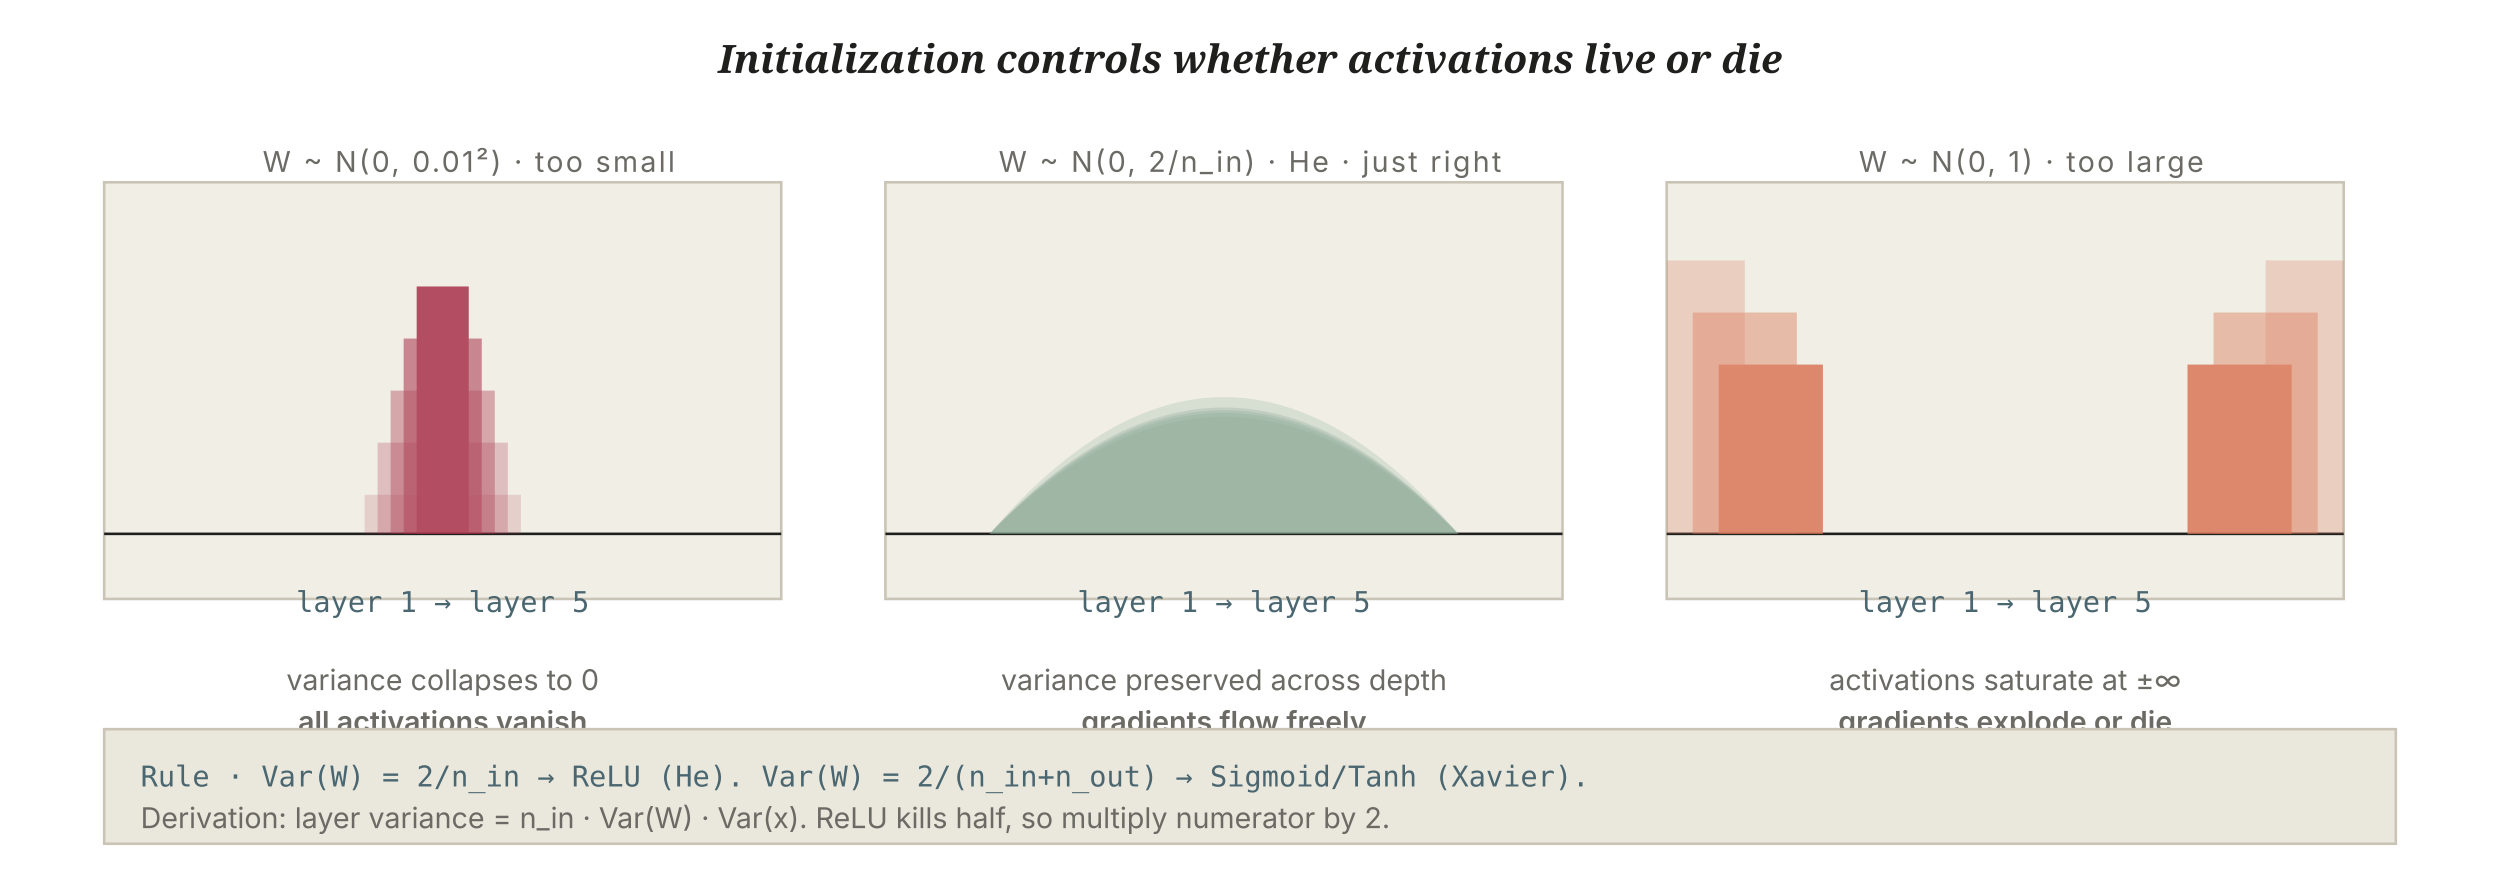
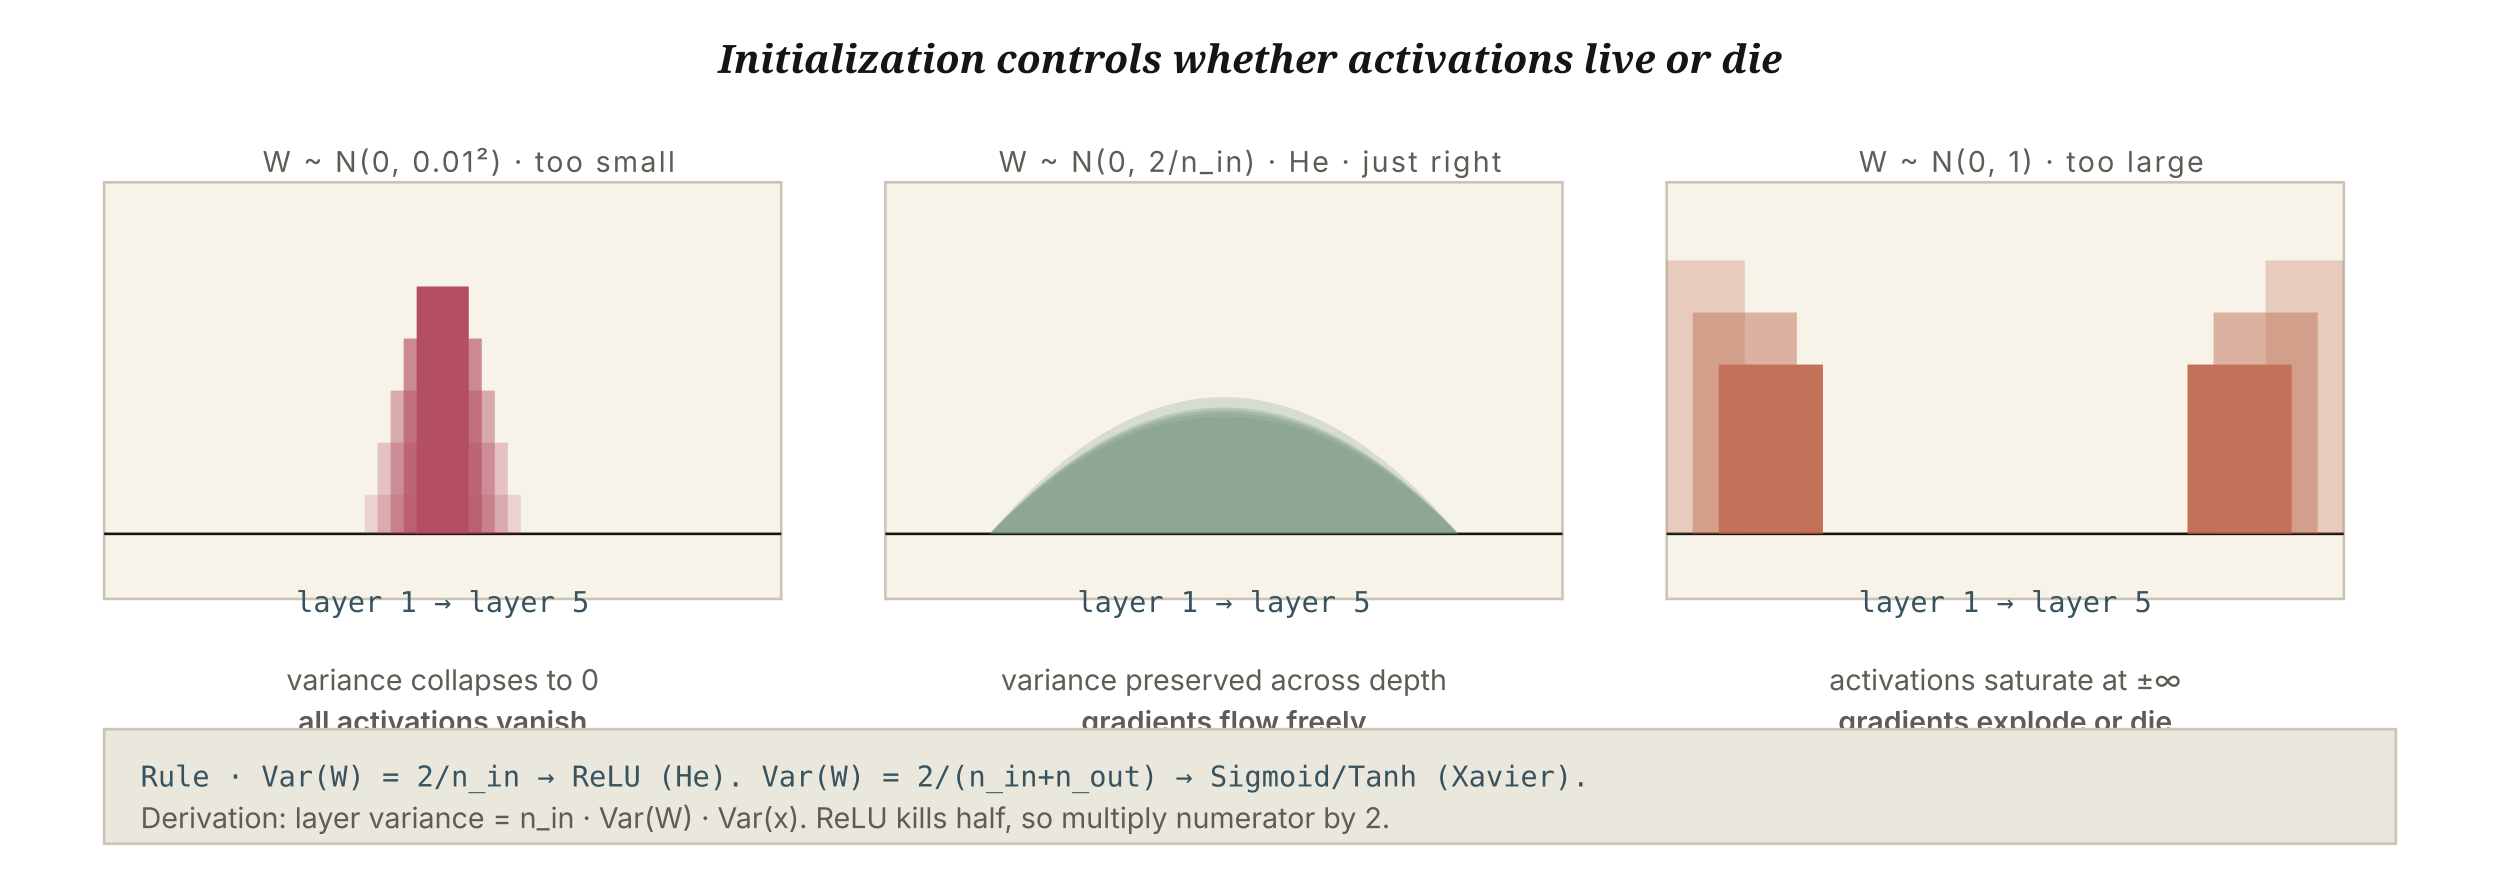
- <svg xmlns="http://www.w3.org/2000/svg" viewBox="0 0 960 340" font-family="Fraunces, Georgia, serif">
+ <svg xmlns="http://www.w3.org/2000/svg" viewBox="0 0 960 340" font-family="EB Garamond, Georgia, serif">
  <defs>
    <style>
-       .axis  { stroke:#1F1F1E; stroke-width:1; }
+       .axis  { stroke:#161513; stroke-width:1; }
      .grid  { stroke:#C9C4B5; stroke-width:0.5; opacity:0.6; }
      .hist  { stroke:none; opacity:0.85; }
-       .lbl   { fill:#1F1F1E; font-size:12px; }
-       .mut   { fill:#6B6A65; font-size:11px; font-family:Inter, sans-serif; }
-       .ttl   { fill:#1F1F1E; font-size:15px; font-weight:600; font-style:italic; }
-       .tag   { fill:#6B6A65; font-size:11px; letter-spacing:0.08em; text-transform:uppercase; font-family:Inter, sans-serif; }
-       .mono  { font-family:'JetBrains Mono', monospace; font-size:11px; fill:#4A6670; }
+       .lbl   { fill:#161513; font-size:12px; }
+       .mut   { fill:#5F5C54; font-size:11px; font-family:Inter, sans-serif; }
+       .ttl   { fill:#161513; font-size:15px; font-weight:600; font-style:italic; }
+       .tag   { fill:#5F5C54; font-size:11px; letter-spacing:0.08em; text-transform:uppercase; font-family:Inter, sans-serif; }
+       .mono  { font-family:'JetBrains Mono', monospace; font-size:11px; fill:#37535F; }
    </style>
  </defs>
  <text x="480" y="28" text-anchor="middle" class="ttl">Initialization controls whether activations live or die</text>
  <g transform="translate(40, 70)">
    <text x="140" y="-4" text-anchor="middle" class="tag" fill="#A8324B">W ~ N(0, 0.01²) · too small</text>
-     <rect x="0" y="0" width="260" height="160" fill="#F0EEE5" stroke="#C9C4B5" />
+     <rect x="0" y="0" width="260" height="160" fill="#F7F3E9" stroke="#C9C4B5" />
    <line x1="0" y1="135" x2="260" y2="135" class="axis" />
    <g fill="#A8324B" class="hist">
      <rect x="120" y="40" width="20" height="95" />
      <rect x="115" y="60" width="30" height="75" opacity="0.65" />
      <rect x="110" y="80" width="40" height="55" opacity="0.45" />
      <rect x="105" y="100" width="50" height="35" opacity="0.3" />
      <rect x="100" y="120" width="60" height="15" opacity="0.2" />
    </g>
    <text x="130" y="165" text-anchor="middle" class="mono">layer 1 → layer 5</text>
    <text x="130" y="195" text-anchor="middle" class="mut">variance collapses to 0</text>
    <text x="130" y="211" text-anchor="middle" class="mut" fill="#A8324B" font-weight="600">all activations vanish</text>
  </g>
  <g transform="translate(340, 70)">
-     <text x="140" y="-4" text-anchor="middle" class="tag" fill="#7B9E89">W ~ N(0, 2/n_in) · He · just right</text>
-     <rect x="0" y="0" width="260" height="160" fill="#F0EEE5" stroke="#C9C4B5" />
+     <text x="140" y="-4" text-anchor="middle" class="tag" fill="#5F8573">W ~ N(0, 2/n_in) · He · just right</text>
+     <rect x="0" y="0" width="260" height="160" fill="#F7F3E9" stroke="#C9C4B5" />
    <line x1="0" y1="135" x2="260" y2="135" class="axis" />
-     <g fill="#7B9E89" class="hist">
+     <g fill="#5F8573" class="hist">
      <path d="M 40 135 Q 130 30 220 135 Z" opacity="0.25" />
      <path d="M 40 135 Q 130 45 220 135 Z" opacity="0.3" />
      <path d="M 40 135 Q 130 40 220 135 Z" opacity="0.3" />
      <path d="M 40 135 Q 130 38 220 135 Z" opacity="0.3" />
      <path d="M 40 135 Q 130 42 220 135 Z" opacity="0.3" />
    </g>
    <text x="130" y="165" text-anchor="middle" class="mono">layer 1 → layer 5</text>
    <text x="130" y="195" text-anchor="middle" class="mut">variance preserved across depth</text>
-     <text x="130" y="211" text-anchor="middle" class="mut" fill="#7B9E89" font-weight="600">gradients flow freely</text>
+     <text x="130" y="211" text-anchor="middle" class="mut" fill="#5F8573" font-weight="600">gradients flow freely</text>
  </g>
  <g transform="translate(640, 70)">
-     <text x="140" y="-4" text-anchor="middle" class="tag" fill="#D97757">W ~ N(0, 1) · too large</text>
-     <rect x="0" y="0" width="260" height="160" fill="#F0EEE5" stroke="#C9C4B5" />
+     <text x="140" y="-4" text-anchor="middle" class="tag" fill="#B85A3E">W ~ N(0, 1) · too large</text>
+     <rect x="0" y="0" width="260" height="160" fill="#F7F3E9" stroke="#C9C4B5" />
    <line x1="0" y1="135" x2="260" y2="135" class="axis" />
-     <g fill="#D97757" class="hist" opacity="0.6">
+     <g fill="#B85A3E" class="hist" opacity="0.6">
      <rect x="20" y="70" width="40" height="65" />
      <rect x="200" y="70" width="40" height="65" />
      <rect x="10" y="50" width="40" height="85" opacity="0.5" />
      <rect x="210" y="50" width="40" height="85" opacity="0.5" />
      <rect x="0" y="30" width="30" height="105" opacity="0.3" />
      <rect x="230" y="30" width="30" height="105" opacity="0.3" />
    </g>
    <text x="130" y="165" text-anchor="middle" class="mono">layer 1 → layer 5</text>
    <text x="130" y="195" text-anchor="middle" class="mut">activations saturate at ±∞</text>
-     <text x="130" y="211" text-anchor="middle" class="mut" fill="#D97757" font-weight="600">gradients explode or die</text>
+     <text x="130" y="211" text-anchor="middle" class="mut" fill="#B85A3E" font-weight="600">gradients explode or die</text>
  </g>
  <g transform="translate(40, 280)">
    <rect x="0" y="0" width="880" height="44" fill="#EAE7DC" stroke="#C9C4B5" />
-     <text x="14" y="22" class="mono" fill="#1F1F1E">
+     <text x="14" y="22" class="mono" fill="#161513">
      Rule · Var(W) = 2/n_in  →  ReLU (He).  Var(W) = 2/(n_in+n_out)  →  Sigmoid/Tanh (Xavier).
    </text>
    <text x="14" y="38" class="mut">Derivation: layer variance = n_in · Var(W) · Var(x). ReLU kills half, so multiply numerator by 2.</text>
  </g>
</svg>
